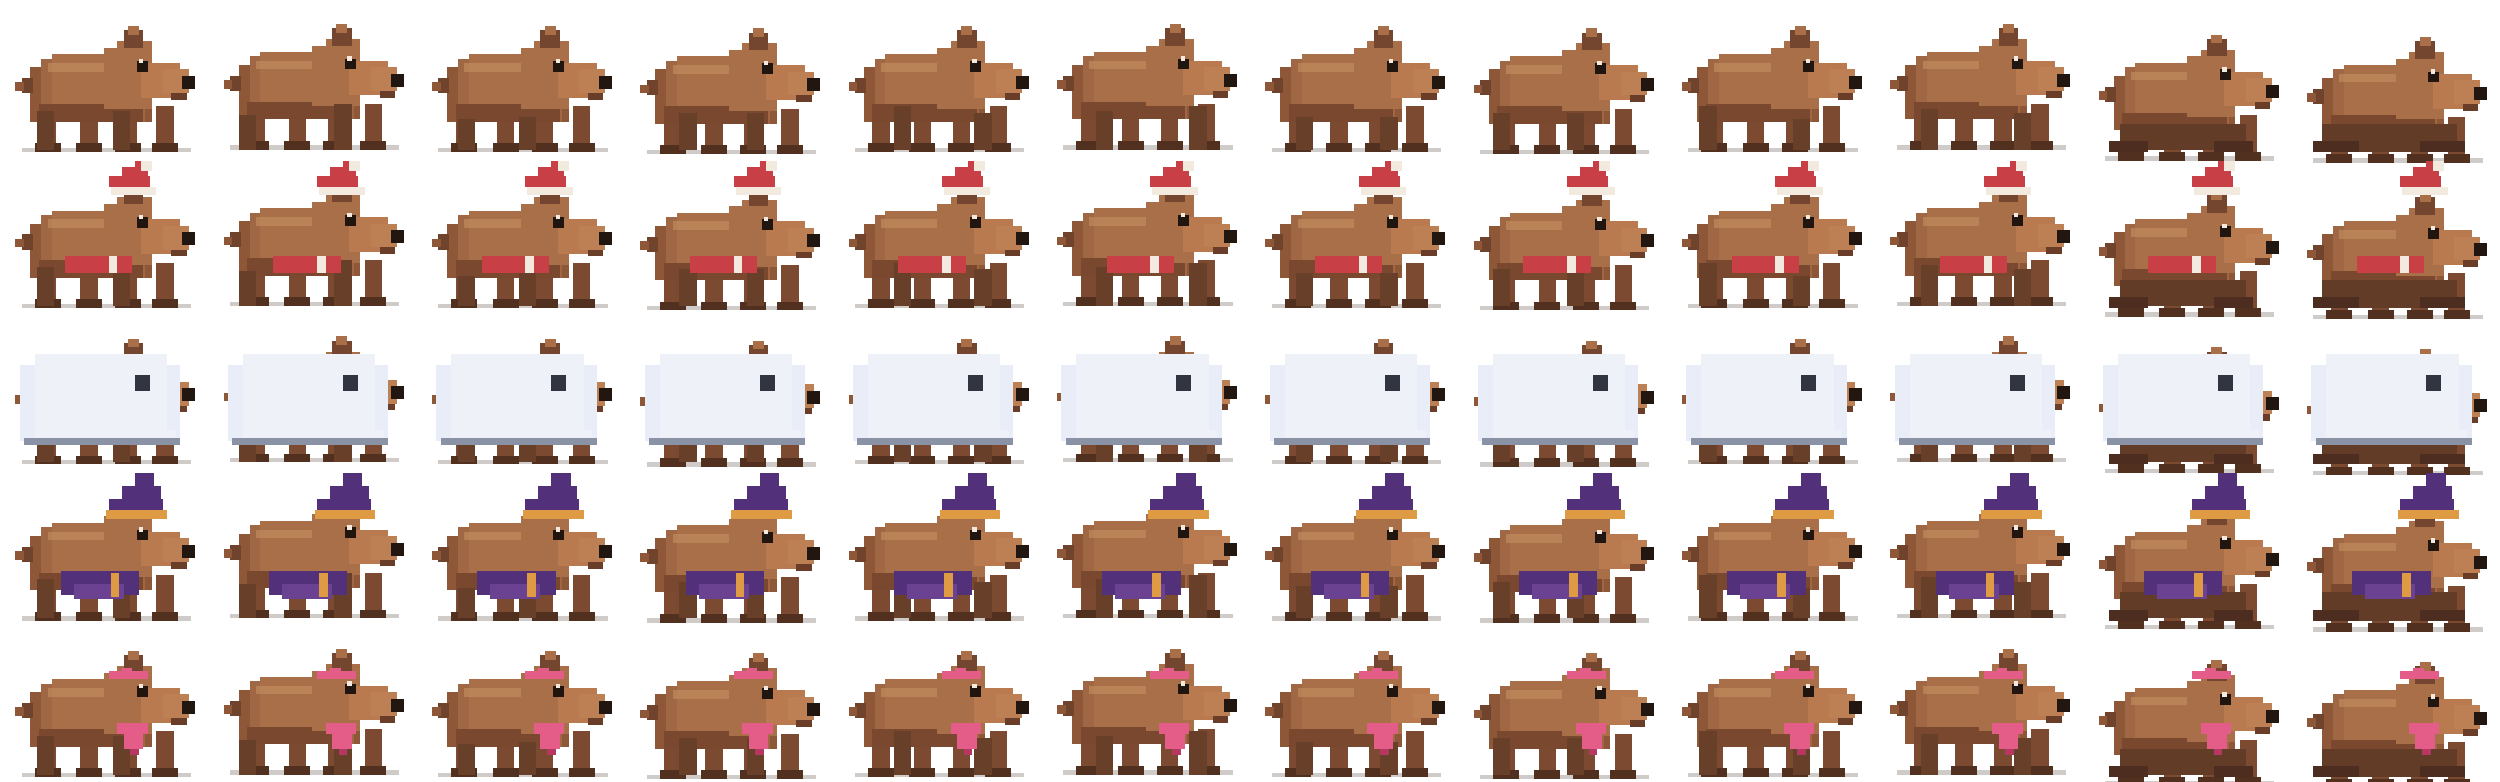
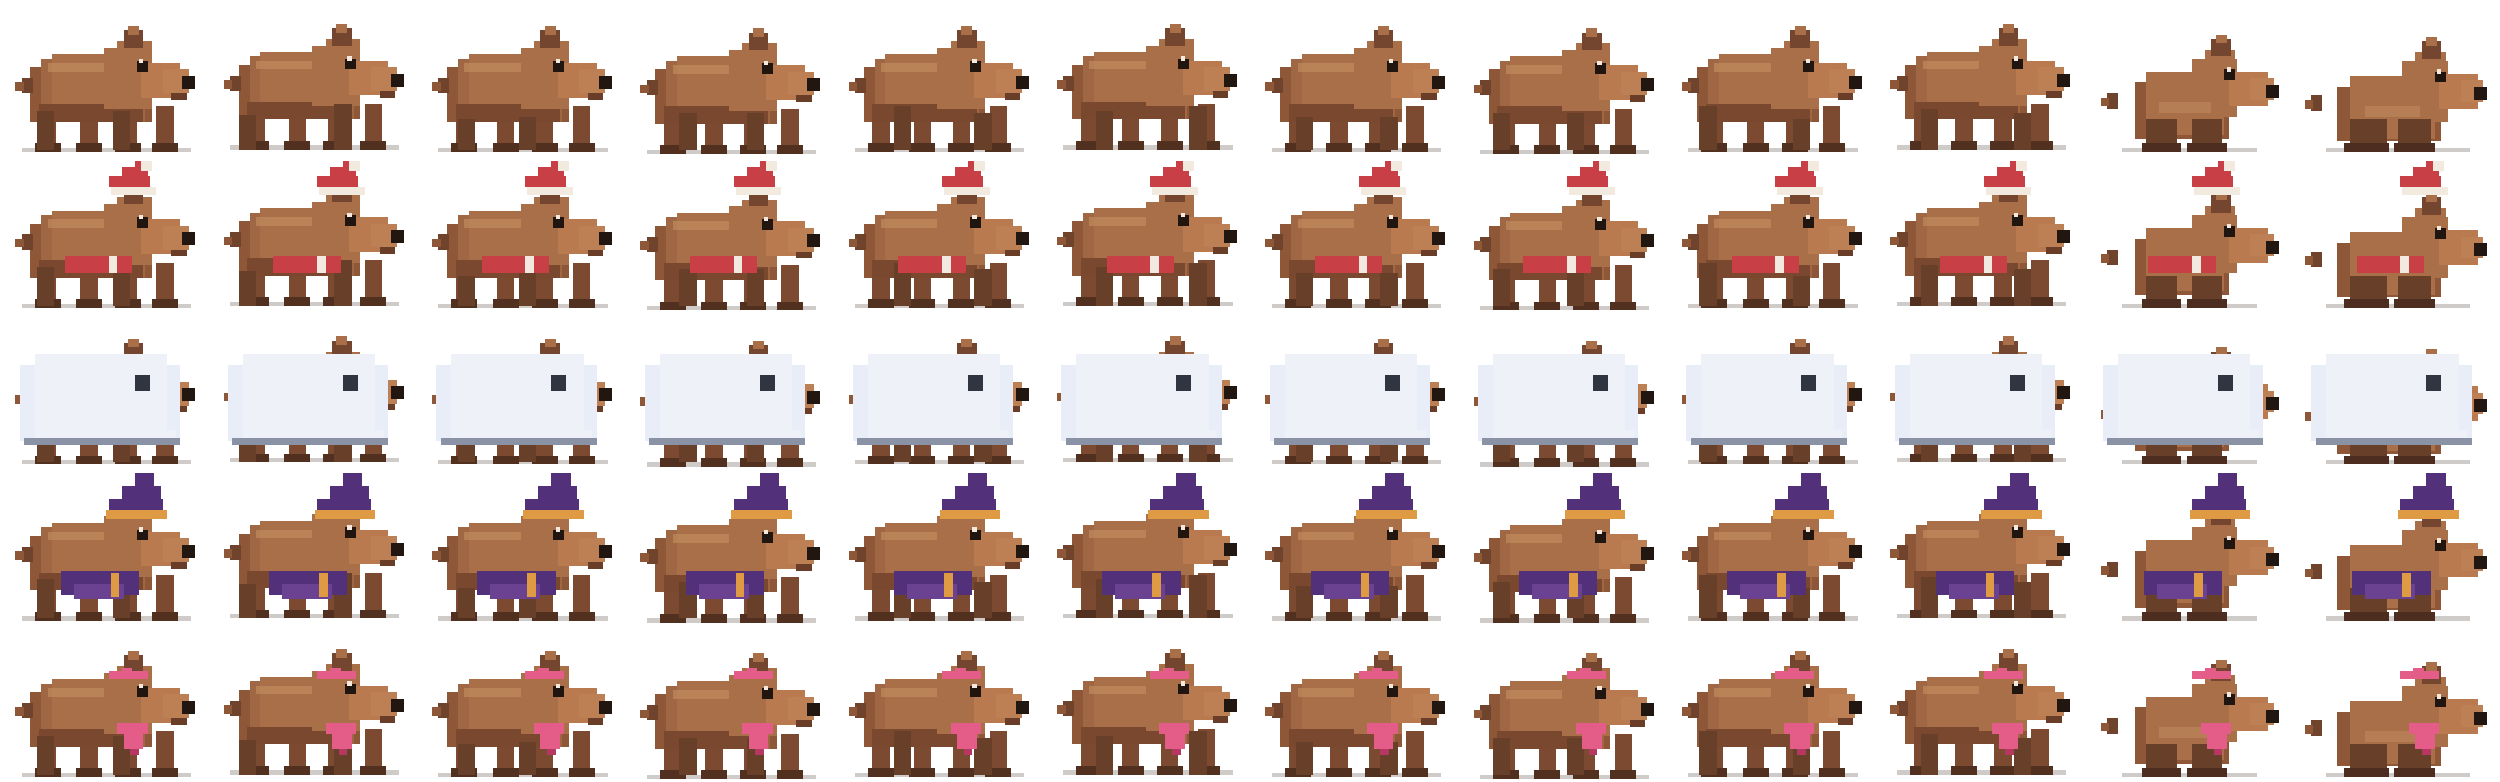
<svg xmlns="http://www.w3.org/2000/svg" width="1152" height="360" viewBox="0 0 1152 360" shape-rendering="crispEdges">
  <defs>
    <g id="base">
      <rect x="10" y="68" width="78" height="2" fill="#34241b" opacity=".24" />
      <rect x="18" y="50" width="8" height="17" fill="#7b4a30" />
      <rect x="37" y="50" width="8" height="17" fill="#7b4a30" />
      <rect x="55" y="50" width="8" height="17" fill="#7b4a30" />
      <rect x="72" y="49" width="8" height="18" fill="#7b4a30" />
      <rect x="16" y="66" width="12" height="4" fill="#52301f" />
      <rect x="35" y="66" width="12" height="4" fill="#52301f" />
      <rect x="53" y="66" width="12" height="4" fill="#52301f" />
      <rect x="70" y="66" width="12" height="4" fill="#52301f" />
      <rect x="14" y="31" width="56" height="25" fill="#8e5738" />
      <rect x="19" y="27" width="48" height="29" fill="#9f6743" />
      <rect x="24" y="25" width="39" height="31" fill="#a86f49" />
      <rect x="18" y="48" width="48" height="8" fill="#7a482f" />
      <rect x="22" y="29" width="34" height="4" fill="#c18a5d" opacity=".7" />
      <rect x="48" y="22" width="22" height="28" fill="#a86f49" />
      <rect x="54" y="19" width="16" height="28" fill="#a86f49" />
      <rect x="57" y="14" width="9" height="8" fill="#75462f" />
      <rect x="59" y="12" width="5" height="4" fill="#a86f49" />
      <rect x="65" y="29" width="18" height="16" fill="#b97a4f" />
      <rect x="75" y="32" width="12" height="11" fill="#bd7f54" />
      <rect x="84" y="35" width="6" height="6" fill="#221710" />
      <rect x="79" y="43" width="7" height="3" fill="#6a3d29" />
      <rect x="63" y="28" width="5" height="5" fill="#20160f" />
      <rect x="64" y="27" width="2" height="2" fill="#f4e9dc" />
      <rect x="10" y="36" width="5" height="7" fill="#70432c" />
      <rect x="7" y="38" width="4" height="4" fill="#8e5738" />
    </g>
    <g id="walk0">
      <use href="#base" />
      <rect x="17" y="51" width="8" height="18" fill="#68402a" />
      <rect x="52" y="51" width="8" height="18" fill="#68402a" />
    </g>
    <g id="walk1">
      <use href="#base" transform="translate(0,-1)" />
      <rect x="14" y="53" width="8" height="16" fill="#68402a" />
      <rect x="58" y="48" width="8" height="21" fill="#68402a" />
    </g>
    <g id="walk2">
      <use href="#base" />
      <rect x="19" y="55" width="8" height="14" fill="#68402a" />
      <rect x="47" y="54" width="8" height="15" fill="#68402a" />
    </g>
    <g id="walk3">
      <use href="#base" transform="translate(0,1)" />
      <rect x="25" y="52" width="8" height="17" fill="#68402a" />
      <rect x="56" y="52" width="8" height="17" fill="#68402a" />
    </g>
    <g id="walk4">
      <use href="#base" />
      <rect x="28" y="49" width="8" height="20" fill="#68402a" />
      <rect x="65" y="52" width="8" height="17" fill="#68402a" />
    </g>
    <g id="walk5">
      <use href="#base" transform="translate(0,-1)" />
      <rect x="25" y="51" width="8" height="18" fill="#68402a" />
      <rect x="68" y="49" width="8" height="20" fill="#68402a" />
    </g>
    <g id="walk6">
      <use href="#base" />
      <rect x="21" y="54" width="8" height="15" fill="#68402a" />
      <rect x="60" y="54" width="8" height="15" fill="#68402a" />
    </g>
    <g id="walk7">
      <use href="#base" transform="translate(0,1)" />
      <rect x="16" y="52" width="8" height="17" fill="#68402a" />
      <rect x="50" y="52" width="8" height="17" fill="#68402a" />
    </g>
    <g id="walk8">
      <use href="#base" />
      <rect x="15" y="49" width="8" height="20" fill="#68402a" />
      <rect x="58" y="55" width="8" height="14" fill="#68402a" />
    </g>
    <g id="walk9">
      <use href="#base" transform="translate(0,-1)" />
      <rect x="21" y="50" width="8" height="19" fill="#68402a" />
      <rect x="64" y="52" width="8" height="17" fill="#68402a" />
    </g>
    <g id="sit0">
-       <use href="#base" transform="translate(0,4)" />
-       <rect x="17" y="57" width="58" height="12" fill="#633c28" />
-       <rect x="12" y="65" width="18" height="5" fill="#4d2d1f" />
-       <rect x="60" y="65" width="18" height="5" fill="#4d2d1f" />
+       <rect x="18" y="68" width="62" height="2" fill="#34241b" opacity=".24" />
+       <rect x="24" y="38" width="43" height="26" fill="#8e5738" />
+       <rect x="29" y="33" width="36" height="29" fill="#a86f49" />
+       <rect x="50" y="27" width="21" height="27" fill="#a86f49" />
+       <rect x="56" y="23" width="14" height="27" fill="#a86f49" />
+       <rect x="59" y="18" width="9" height="8" fill="#75462f" />
+       <rect x="61" y="16" width="5" height="4" fill="#a86f49" />
+       <rect x="67" y="33" width="18" height="16" fill="#b97a4f" />
+       <rect x="77" y="36" width="11" height="10" fill="#bd7f54" />
+       <rect x="84" y="39" width="6" height="6" fill="#221710" />
+       <rect x="65" y="32" width="5" height="5" fill="#20160f" />
+       <rect x="66" y="31" width="2" height="2" fill="#f4e9dc" />
+       <rect x="11" y="43" width="5" height="7" fill="#70432c" />
+       <rect x="8" y="45" width="4" height="4" fill="#8e5738" />
+       <rect x="29" y="55" width="14" height="14" fill="#68402a" />
+       <rect x="50" y="55" width="14" height="14" fill="#68402a" />
+       <rect x="27" y="66" width="18" height="4" fill="#4d2d1f" />
+       <rect x="48" y="66" width="18" height="4" fill="#4d2d1f" />
+       <rect x="35" y="47" width="24" height="5" fill="#c18a5d" opacity=".55" />
    </g>
    <g id="sit1">
-       <use href="#base" transform="translate(0,5)" />
-       <rect x="14" y="57" width="62" height="13" fill="#633c28" />
-       <rect x="10" y="65" width="21" height="5" fill="#4d2d1f" />
-       <rect x="59" y="65" width="21" height="5" fill="#4d2d1f" />
+       <rect x="16" y="68" width="66" height="2" fill="#34241b" opacity=".24" />
+       <rect x="21" y="40" width="48" height="25" fill="#8e5738" />
+       <rect x="27" y="35" width="39" height="29" fill="#a86f49" />
+       <rect x="51" y="28" width="21" height="28" fill="#a86f49" />
+       <rect x="57" y="24" width="14" height="28" fill="#a86f49" />
+       <rect x="60" y="19" width="9" height="8" fill="#75462f" />
+       <rect x="62" y="17" width="5" height="4" fill="#a86f49" />
+       <rect x="68" y="34" width="18" height="16" fill="#b97a4f" />
+       <rect x="78" y="37" width="10" height="10" fill="#bd7f54" />
+       <rect x="84" y="40" width="6" height="6" fill="#221710" />
+       <rect x="66" y="33" width="5" height="5" fill="#20160f" />
+       <rect x="67" y="32" width="2" height="2" fill="#f4e9dc" />
+       <rect x="9" y="44" width="5" height="7" fill="#70432c" />
+       <rect x="6" y="46" width="4" height="4" fill="#8e5738" />
+       <rect x="27" y="55" width="17" height="14" fill="#68402a" />
+       <rect x="49" y="55" width="15" height="14" fill="#68402a" />
+       <rect x="24" y="66" width="21" height="4" fill="#4d2d1f" />
+       <rect x="47" y="66" width="19" height="4" fill="#4d2d1f" />
+       <rect x="34" y="49" width="25" height="5" fill="#c18a5d" opacity=".55" />
    </g>
    <g id="frame-row">
      <use href="#walk0" x="0" />
      <use href="#walk1" x="96" />
      <use href="#walk2" x="192" />
      <use href="#walk3" x="288" />
      <use href="#walk4" x="384" />
      <use href="#walk5" x="480" />
      <use href="#walk6" x="576" />
      <use href="#walk7" x="672" />
      <use href="#walk8" x="768" />
      <use href="#walk9" x="864" />
      <use href="#sit0" x="960" />
      <use href="#sit1" x="1056" />
    </g>
    <g id="santa">
      <rect x="50" y="9" width="19" height="5" fill="#c83f46" />
      <rect x="56" y="5" width="12" height="6" fill="#c83f46" />
      <rect x="62" y="2" width="7" height="5" fill="#c83f46" />
      <rect x="51" y="14" width="21" height="4" fill="#f2e9df" />
      <rect x="65" y="2" width="5" height="5" fill="#f2e9df" />
      <rect x="30" y="46" width="31" height="8" fill="#c83f46" />
      <rect x="50" y="46" width="4" height="8" fill="#f2e9df" />
    </g>
    <g id="ghost">
      <rect x="9" y="24" width="74" height="35" fill="#e8edf7" />
      <rect x="16" y="19" width="61" height="39" fill="#eef1f8" />
      <rect x="62" y="29" width="7" height="7" fill="#303541" />
      <rect x="16" y="56" width="13" height="5" fill="#eef1f8" />
      <rect x="35" y="54" width="13" height="7" fill="#eef1f8" />
      <rect x="53" y="55" width="13" height="6" fill="#eef1f8" />
      <rect x="70" y="54" width="11" height="7" fill="#eef1f8" />
      <rect x="11" y="58" width="72" height="3" fill="#8a93a5" />
    </g>
    <g id="witch">
      <rect x="50" y="14" width="25" height="5" fill="#53317a" />
      <rect x="56" y="8" width="18" height="8" fill="#53317a" />
      <rect x="62" y="2" width="9" height="8" fill="#53317a" />
      <rect x="49" y="19" width="28" height="4" fill="#df9b43" />
      <rect x="28" y="47" width="36" height="11" fill="#53317a" />
      <rect x="34" y="53" width="23" height="7" fill="#6b4192" />
      <rect x="51" y="48" width="4" height="11" fill="#df9b43" />
    </g>
    <g id="valentine">
      <rect x="54" y="45" width="7" height="5" fill="#e45c88" />
      <rect x="61" y="45" width="7" height="5" fill="#e45c88" />
      <rect x="57" y="50" width="9" height="7" fill="#e45c88" />
      <rect x="60" y="57" width="4" height="3" fill="#b63862" />
      <rect x="56" y="20" width="5" height="5" fill="#e45c88" />
      <rect x="50" y="21" width="7" height="4" fill="#e45c88" />
      <rect x="61" y="21" width="7" height="4" fill="#e45c88" />
    </g>
  </defs>
  <g transform="translate(0,0)">
    <use href="#frame-row" />
  </g>
  <g transform="translate(0,72)">
    <use href="#frame-row" />
    <use href="#santa" x="0" />
    <use href="#santa" x="96" />
    <use href="#santa" x="192" />
    <use href="#santa" x="288" />
    <use href="#santa" x="384" />
    <use href="#santa" x="480" />
    <use href="#santa" x="576" />
    <use href="#santa" x="672" />
    <use href="#santa" x="768" />
    <use href="#santa" x="864" />
    <use href="#santa" x="960" />
    <use href="#santa" x="1056" />
  </g>
  <g transform="translate(0,144)">
    <use href="#frame-row" />
    <use href="#ghost" x="0" />
    <use href="#ghost" x="96" />
    <use href="#ghost" x="192" />
    <use href="#ghost" x="288" />
    <use href="#ghost" x="384" />
    <use href="#ghost" x="480" />
    <use href="#ghost" x="576" />
    <use href="#ghost" x="672" />
    <use href="#ghost" x="768" />
    <use href="#ghost" x="864" />
    <use href="#ghost" x="960" />
    <use href="#ghost" x="1056" />
  </g>
  <g transform="translate(0,216)">
    <use href="#frame-row" />
    <use href="#witch" x="0" />
    <use href="#witch" x="96" />
    <use href="#witch" x="192" />
    <use href="#witch" x="288" />
    <use href="#witch" x="384" />
    <use href="#witch" x="480" />
    <use href="#witch" x="576" />
    <use href="#witch" x="672" />
    <use href="#witch" x="768" />
    <use href="#witch" x="864" />
    <use href="#witch" x="960" />
    <use href="#witch" x="1056" />
  </g>
  <g transform="translate(0,288)">
    <use href="#frame-row" />
    <use href="#valentine" x="0" />
    <use href="#valentine" x="96" />
    <use href="#valentine" x="192" />
    <use href="#valentine" x="288" />
    <use href="#valentine" x="384" />
    <use href="#valentine" x="480" />
    <use href="#valentine" x="576" />
    <use href="#valentine" x="672" />
    <use href="#valentine" x="768" />
    <use href="#valentine" x="864" />
    <use href="#valentine" x="960" />
    <use href="#valentine" x="1056" />
  </g>
</svg>
